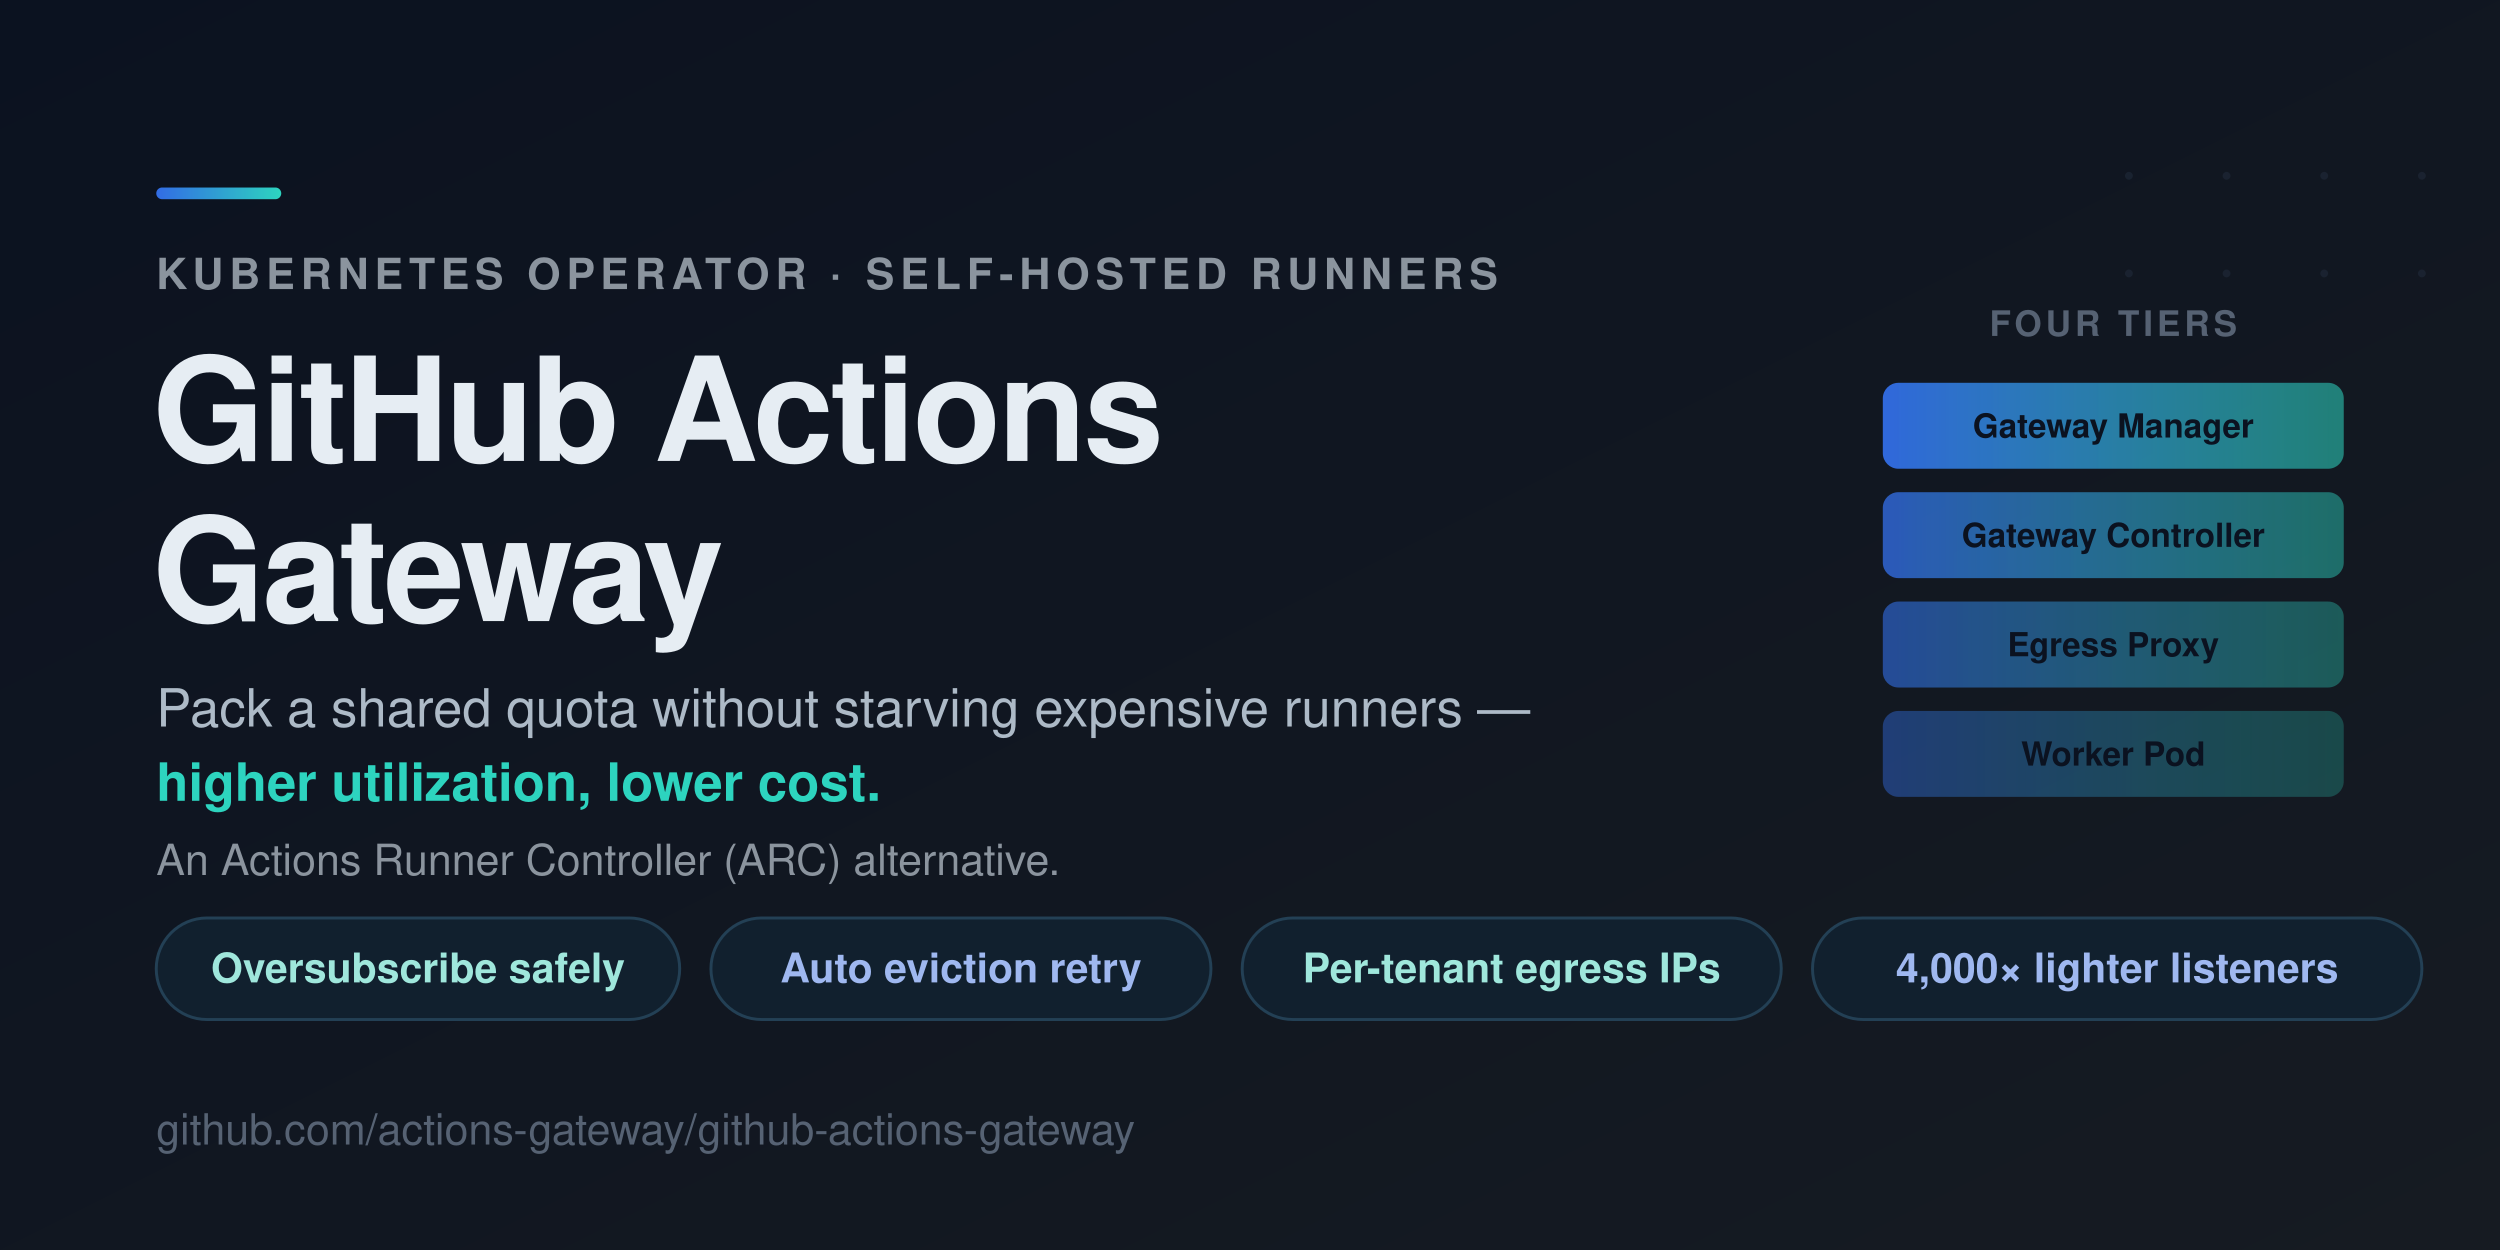
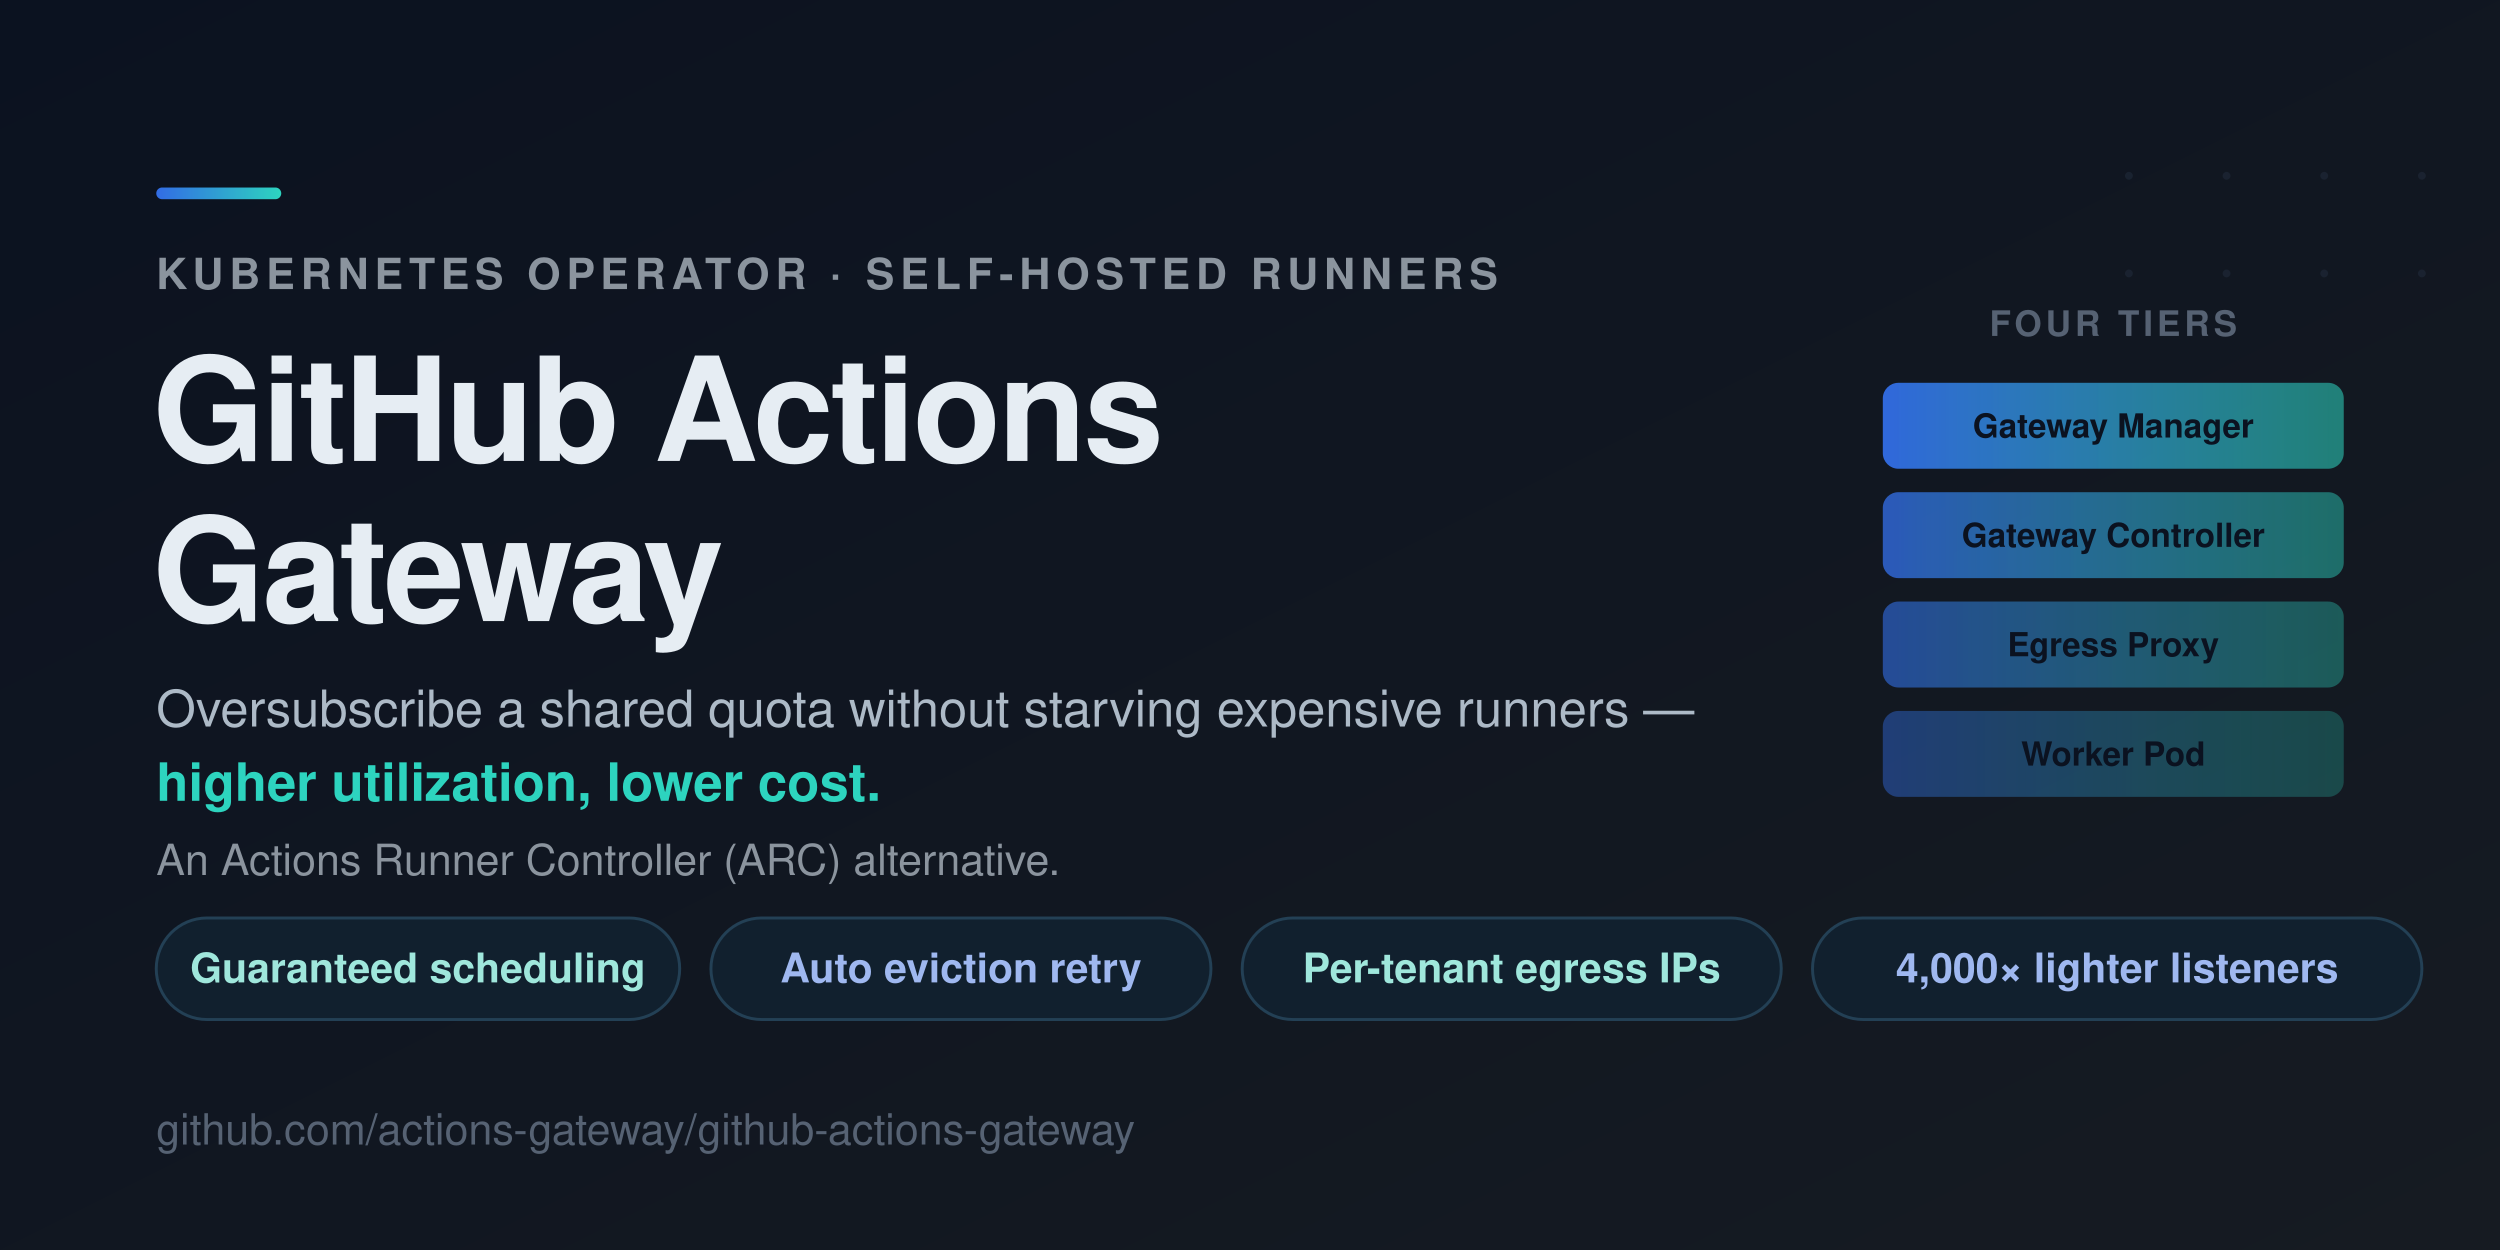
<svg xmlns="http://www.w3.org/2000/svg" width="1280" height="640" viewBox="0 0 1280 640" font-family="-apple-system, BlinkMacSystemFont, 'Segoe UI', Helvetica, Arial, sans-serif">
  <defs>
    <linearGradient id="bg" x1="0" y1="0" x2="1" y2="1">
      <stop offset="0" stop-color="#0B1220" />
      <stop offset="1" stop-color="#161B22" />
    </linearGradient>
    <linearGradient id="accent" x1="0" y1="0" x2="1" y2="0">
      <stop offset="0" stop-color="#326CE5" />
      <stop offset="1" stop-color="#2DD4BF" />
    </linearGradient>
    <linearGradient id="tier" x1="0" y1="0" x2="1" y2="0">
      <stop offset="0" stop-color="#326CE5" stop-opacity="0.95" />
      <stop offset="1" stop-color="#2DD4BF" stop-opacity="0.55" />
    </linearGradient>
  </defs>
  <rect width="1280" height="640" fill="url(#bg)" />
  <g fill="#1F2A3A" opacity="0.6">
    <circle cx="1090" cy="90" r="2" />
    <circle cx="1140" cy="90" r="2" />
    <circle cx="1190" cy="90" r="2" />
    <circle cx="1240" cy="90" r="2" />
    <circle cx="1090" cy="140" r="2" />
    <circle cx="1140" cy="140" r="2" />
    <circle cx="1190" cy="140" r="2" />
    <circle cx="1240" cy="140" r="2" />
  </g>
  <rect x="80" y="96" width="64" height="6" rx="3" fill="url(#accent)" />
  <text x="80" y="148" fill="#8B949E" font-size="22" font-weight="600" letter-spacing="3">KUBERNETES OPERATOR · SELF-HOSTED RUNNERS</text>
  <text x="78" y="236" fill="#E6EDF3" font-size="74" font-weight="800" letter-spacing="-1.5">GitHub Actions</text>
  <text x="78" y="318" fill="#E6EDF3" font-size="74" font-weight="800" letter-spacing="-1.5">Gateway</text>
-   <text x="80" y="372" fill="#ADBAC7" font-size="27" font-weight="400">Pack a shared quota without starving expensive runners —</text>
+   <text x="80" y="372" fill="#ADBAC7" font-size="26" font-weight="400">Oversubscribe a shared quota without starving expensive runners —</text>
  <text x="80" y="410" fill="#2DD4BF" font-size="27" font-weight="600">higher utilization, lower cost.</text>
  <text x="80" y="448" fill="#8B949E" font-size="22" font-weight="400">An Actions Runner Controller (ARC) alternative.</text>
  <g font-size="21" font-weight="600">
    <g>
      <rect x="80" y="470" width="268" height="52" rx="26" fill="#11202E" stroke="#234055" stroke-width="1.5" />
-       <text x="214" y="503" fill="#9FE7DC" text-anchor="middle">Oversubscribe safely</text>
+       <text x="214" y="503" fill="#9FE7DC" text-anchor="middle">Guaranteed scheduling</text>
    </g>
    <g>
      <rect x="364" y="470" width="256" height="52" rx="26" fill="#11202E" stroke="#234055" stroke-width="1.5" />
      <text x="492" y="503" fill="#9FB8F0" text-anchor="middle">Auto eviction retry</text>
    </g>
    <g>
      <rect x="636" y="470" width="276" height="52" rx="26" fill="#11202E" stroke="#234055" stroke-width="1.5" />
      <text x="774" y="503" fill="#9FE7DC" text-anchor="middle">Per-tenant egress IPs</text>
    </g>
    <g>
      <rect x="928" y="470" width="312" height="52" rx="26" fill="#11202E" stroke="#234055" stroke-width="1.5" />
      <text x="1084" y="503" fill="#9FB8F0" text-anchor="middle">4,000× lighter listeners</text>
    </g>
  </g>
  <g transform="translate(964, 196)">
    <text x="118" y="-24" fill="#566273" font-size="18" font-weight="600" letter-spacing="2" text-anchor="middle">FOUR TIERS</text>
    <rect x="0" y="0" width="236" height="44" rx="8" fill="url(#tier)" opacity="1.00" />
    <rect x="0" y="56" width="236" height="44" rx="8" fill="url(#tier)" opacity="0.82" />
    <rect x="0" y="112" width="236" height="44" rx="8" fill="url(#tier)" opacity="0.64" />
    <rect x="0" y="168" width="236" height="44" rx="8" fill="url(#tier)" opacity="0.46" />
    <g fill="#0B1220" font-size="17" font-weight="700">
      <text x="118" y="28" text-anchor="middle">Gateway Manager</text>
      <text x="118" y="84" text-anchor="middle">Gateway Controller</text>
      <text x="118" y="140" text-anchor="middle">Egress Proxy</text>
      <text x="118" y="196" text-anchor="middle">Worker Pod</text>
    </g>
  </g>
  <text x="80" y="586" fill="#566273" font-size="22" font-weight="500">github.com/actions-gateway/github-actions-gateway</text>
</svg>
